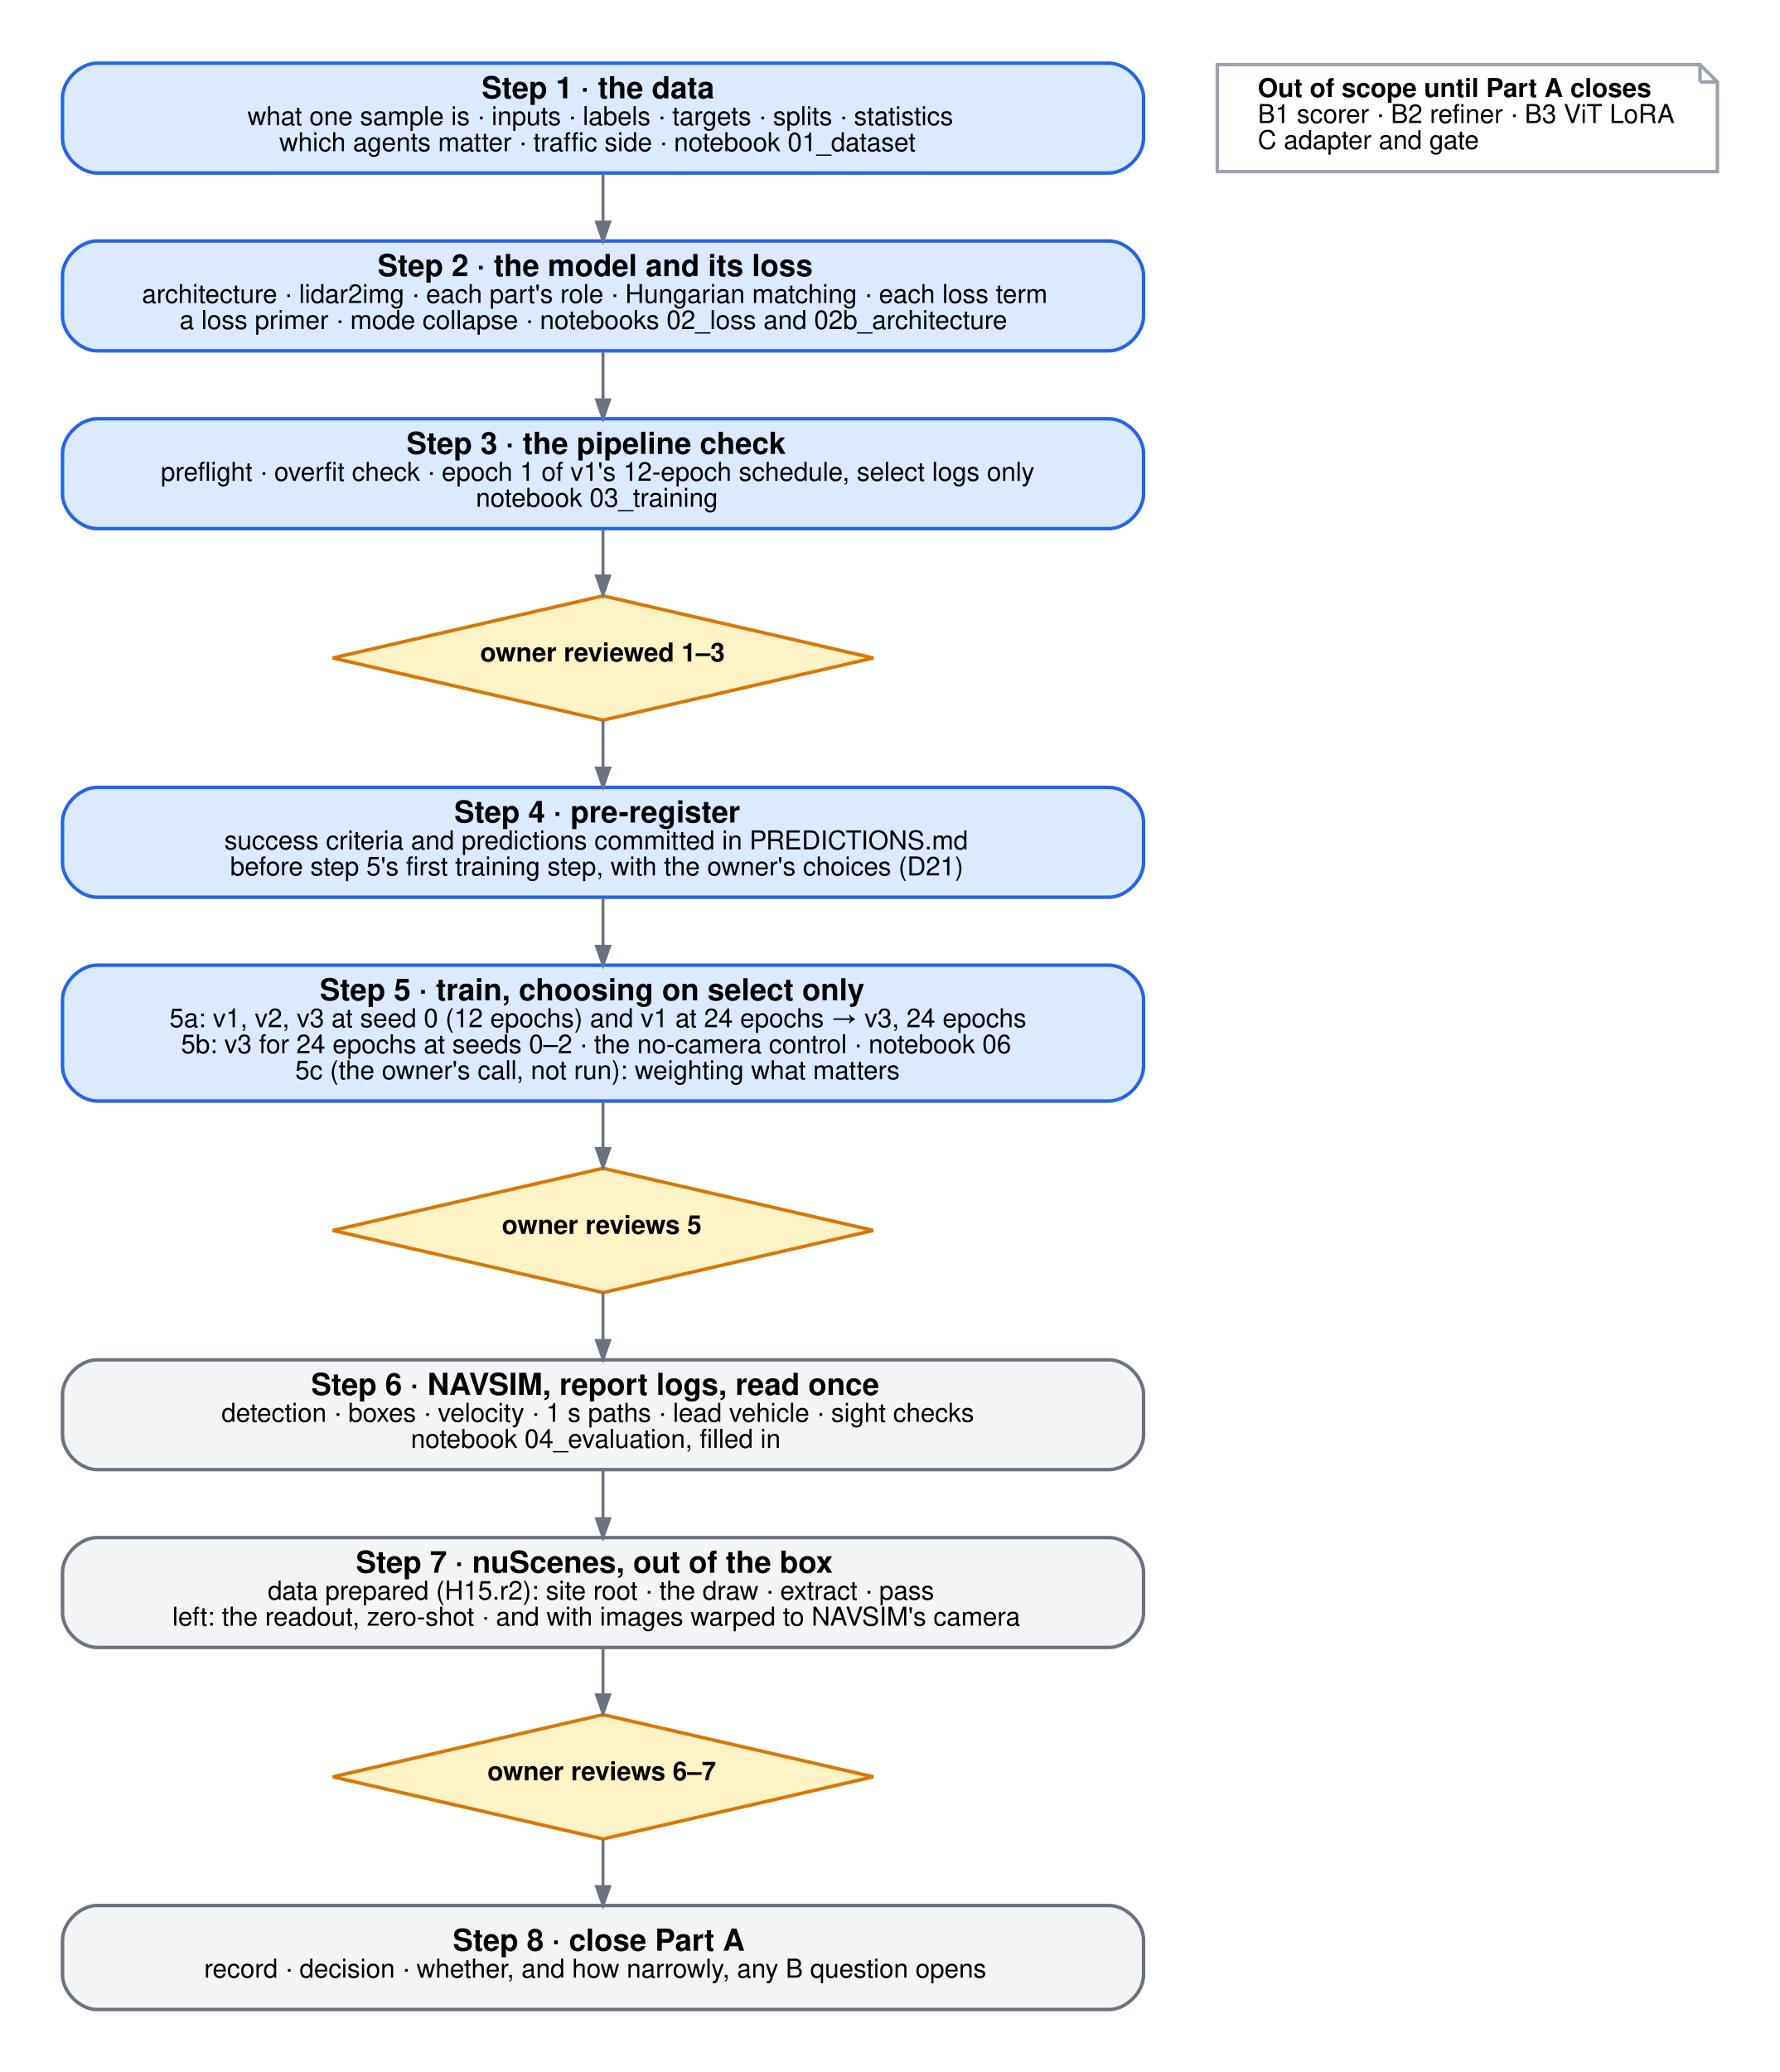
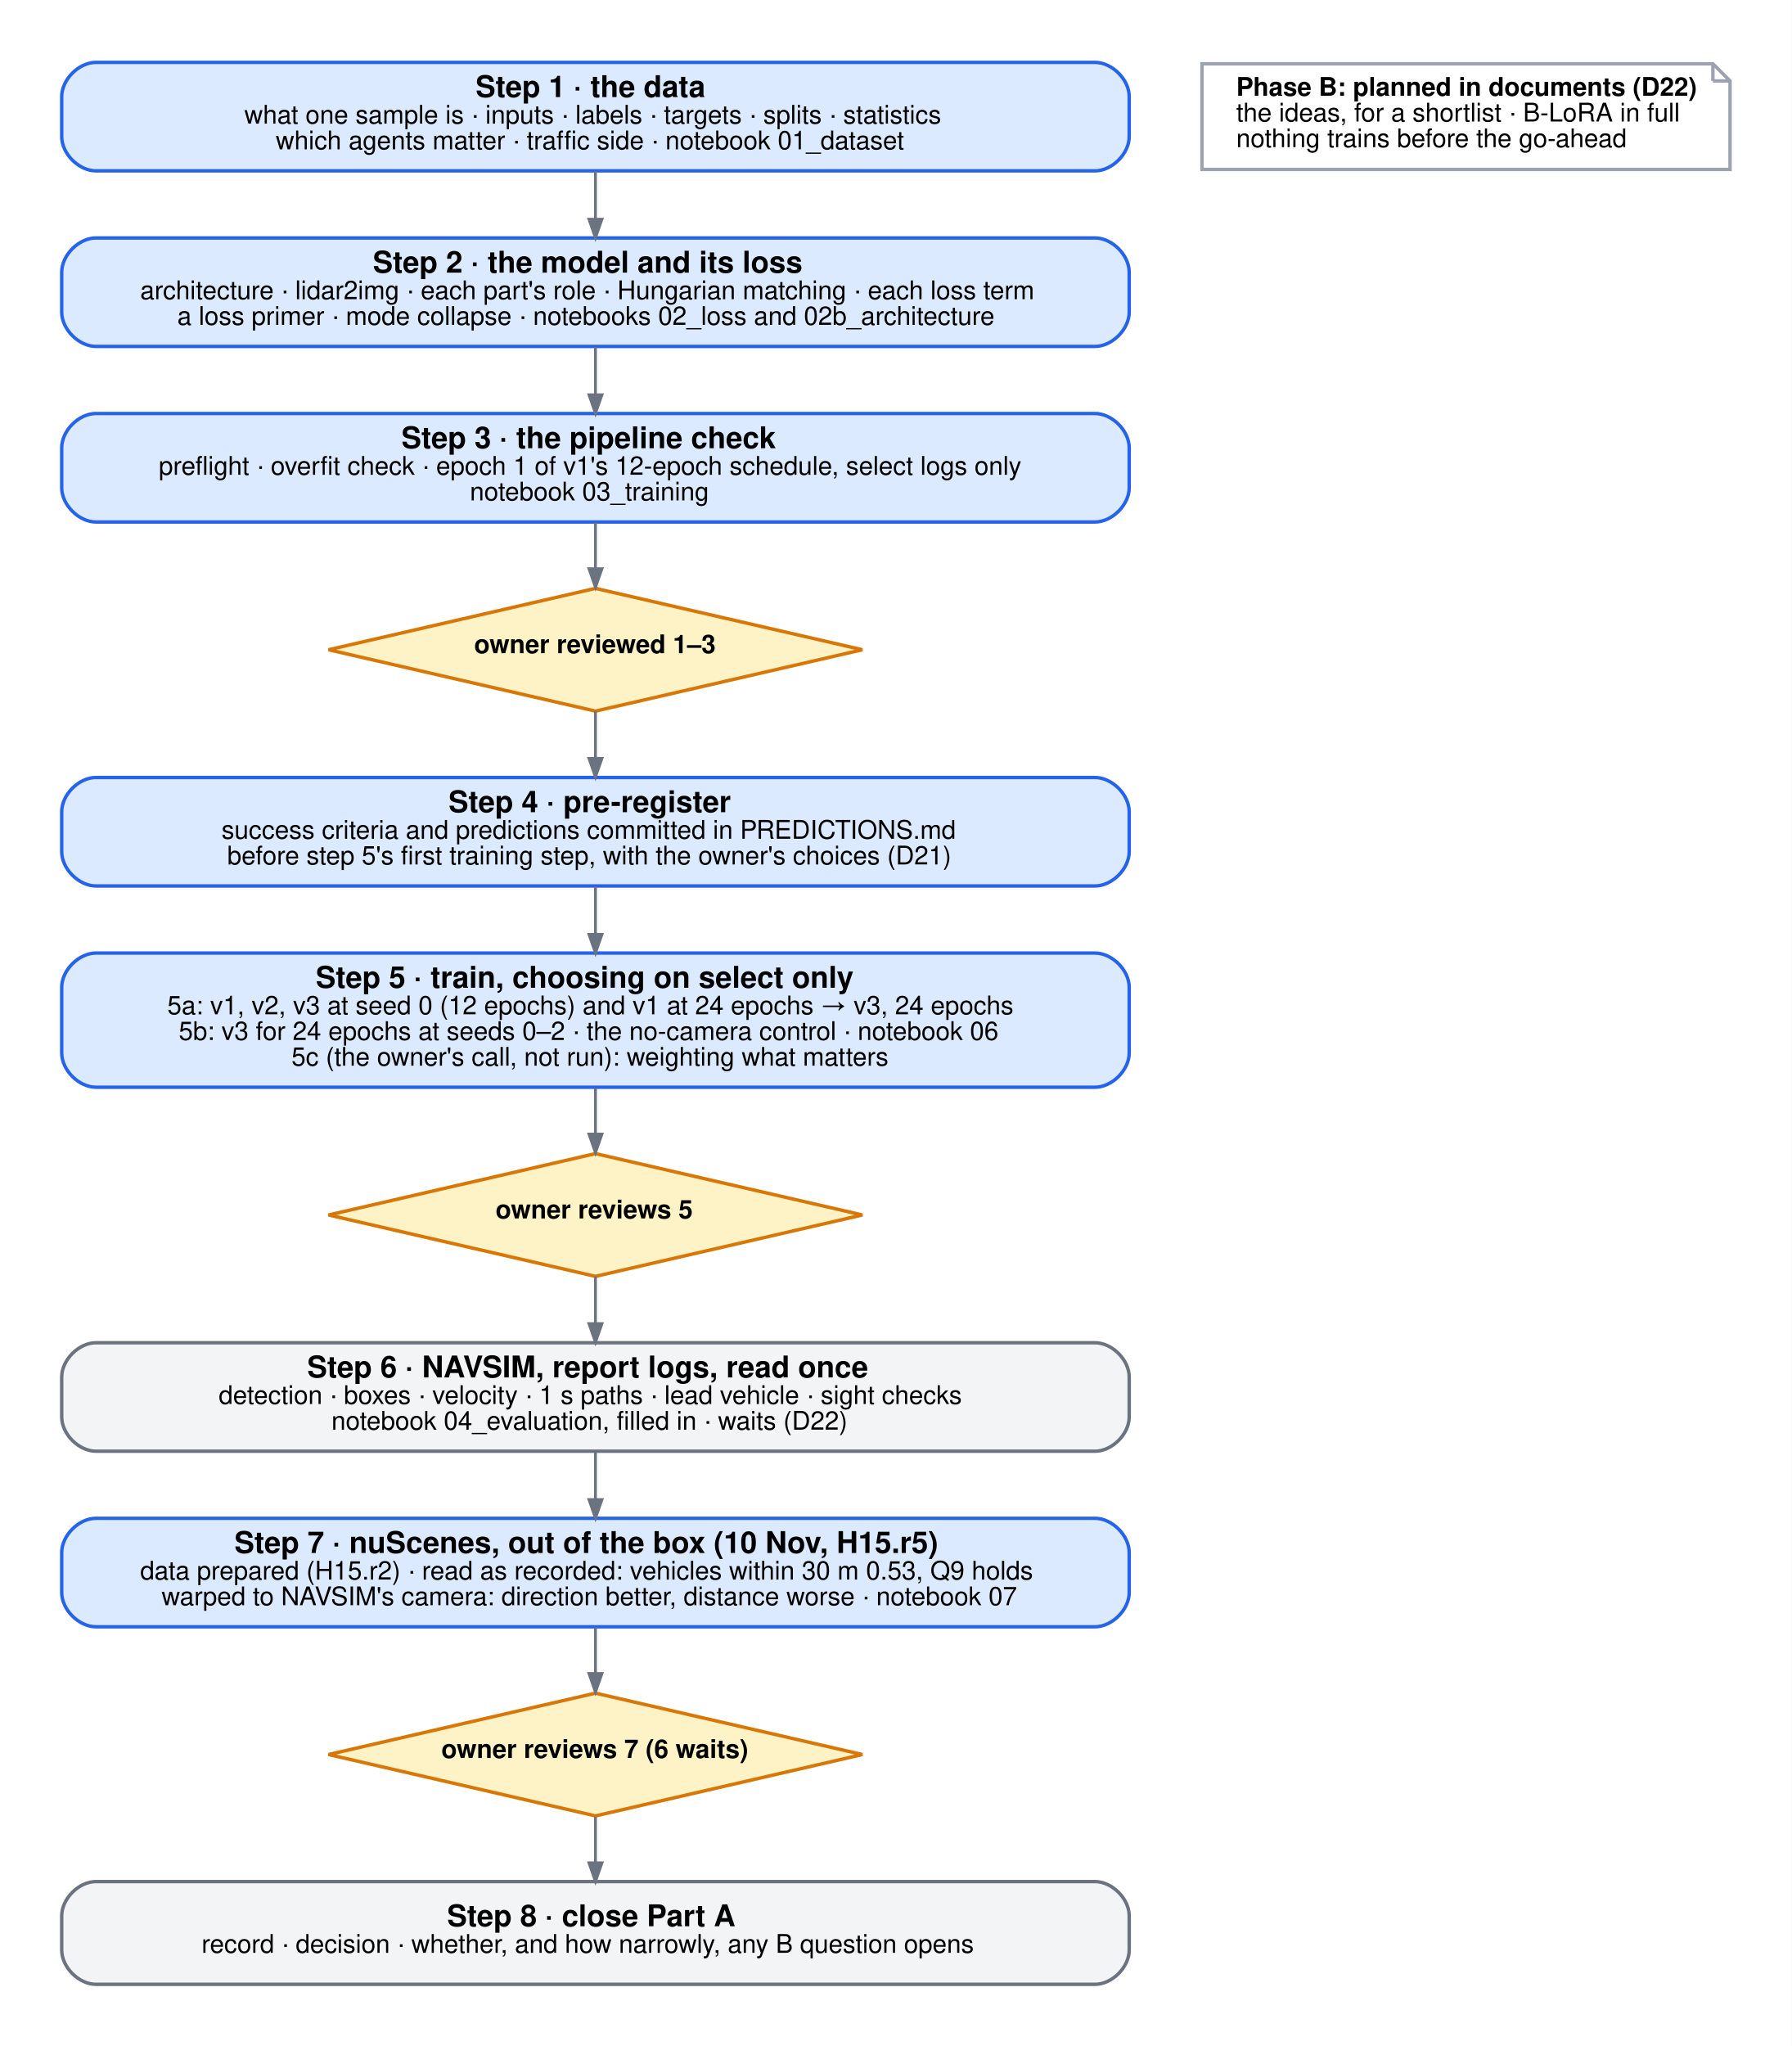
- <svg xmlns="http://www.w3.org/2000/svg" width="616pt" height="717pt" viewBox="0.00 0.00 615.70 716.70">
+ <svg xmlns="http://www.w3.org/2000/svg" width="628pt" height="717pt" viewBox="0.00 0.00 627.70 716.70">
  <g id="graph0" class="graph" transform="scale(1 1) rotate(0) translate(21.6 695.1)">
-     <polygon fill="white" stroke="transparent" points="-21.6,21.6 -21.6,-695.1 594.1,-695.1 594.1,21.6 -21.6,21.6" />
+     <polygon fill="white" stroke="transparent" points="-21.6,21.6 -21.6,-695.1 606.1,-695.1 606.1,21.6 -21.6,21.6" />
    <g id="node1" class="node">
      <path fill="#dbeafe" stroke="#2563eb" stroke-width="1.2" d="M362,-673.25C362,-673.25 12,-673.25 12,-673.25 6,-673.25 0,-667.25 0,-661.25 0,-661.25 0,-647.25 0,-647.25 0,-641.25 6,-635.25 12,-635.25 12,-635.25 362,-635.25 362,-635.25 368,-635.25 374,-641.25 374,-647.25 374,-647.25 374,-661.25 374,-661.25 374,-667.25 368,-673.25 362,-673.25" />
      <text text-anchor="start" x="145" y="-661.1" font-family="Helvetica" font-weight="bold" font-size="10.50">Step 1 · the data</text>
      <text text-anchor="start" x="64" y="-651.8" font-family="Helvetica" font-size="9.00">what one sample is · inputs · labels · targets · splits · statistics</text>
      <text text-anchor="start" x="75" y="-642.8" font-family="Helvetica" font-size="9.00">which agents matter · traffic side · notebook 01_dataset</text>
    </g>
    <g id="node2" class="node">
      <path fill="#dbeafe" stroke="#2563eb" stroke-width="1.2" d="M362,-611.75C362,-611.75 12,-611.75 12,-611.75 6,-611.75 0,-605.75 0,-599.75 0,-599.75 0,-585.75 0,-585.75 0,-579.75 6,-573.75 12,-573.75 12,-573.75 362,-573.75 362,-573.75 368,-573.75 374,-579.75 374,-585.75 374,-585.75 374,-599.75 374,-599.75 374,-605.75 368,-611.75 362,-611.75" />
      <text text-anchor="start" x="109" y="-599.6" font-family="Helvetica" font-weight="bold" font-size="10.50">Step 2 · the model and its loss</text>
      <text text-anchor="start" x="27.5" y="-590.3" font-family="Helvetica" font-size="9.00">architecture · lidar2img · each part's role · Hungarian matching · each loss term</text>
      <text text-anchor="start" x="40.5" y="-581.3" font-family="Helvetica" font-size="9.00">a loss primer · mode collapse · notebooks 02_loss and 02b_architecture</text>
    </g>
    <g id="edge1" class="edge">
      <path fill="none" stroke="#6b7280" d="M187,-635.07C187,-629.88 187,-624.14 187,-618.62" />
      <polygon fill="#6b7280" stroke="#6b7280" points="189.28,-618.31 187,-611.81 184.73,-618.31 189.28,-618.31" />
    </g>
    <g id="node12" class="node">
-       <polygon fill="white" stroke="#9ca3af" stroke-width="1.2" points="566.5,-672.75 399.5,-672.75 399.5,-635.75 572.5,-635.75 572.5,-666.75 566.5,-672.75" />
-       <polyline fill="none" stroke="#9ca3af" stroke-width="1.2" points="566.5,-672.75 566.5,-666.75 " />
-       <polyline fill="none" stroke="#9ca3af" stroke-width="1.2" points="572.5,-666.75 566.5,-666.75 " />
-       <text text-anchor="start" x="413.5" y="-661.55" font-family="Helvetica" font-weight="bold" font-size="9.00">Out of scope until Part A closes</text>
-       <text text-anchor="start" x="413.5" y="-652.55" font-family="Helvetica" font-size="9.00">B1 scorer · B2 refiner · B3 ViT LoRA</text>
-       <text text-anchor="start" x="413.5" y="-643.55" font-family="Helvetica" font-size="9.00">C adapter and gate</text>
+       <polygon fill="white" stroke="#9ca3af" stroke-width="1.2" points="578.5,-672.75 399.5,-672.75 399.5,-635.75 584.5,-635.75 584.5,-666.75 578.5,-672.75" />
+       <polyline fill="none" stroke="#9ca3af" stroke-width="1.2" points="578.5,-672.75 578.5,-666.75 " />
+       <polyline fill="none" stroke="#9ca3af" stroke-width="1.2" points="584.5,-666.75 578.5,-666.75 " />
+       <text text-anchor="start" x="411.5" y="-661.55" font-family="Helvetica" font-weight="bold" font-size="9.00">Phase B: planned in documents (D22)</text>
+       <text text-anchor="start" x="411.5" y="-652.55" font-family="Helvetica" font-size="9.00">the ideas, for a shortlist · B-LoRA in full</text>
+       <text text-anchor="start" x="411.5" y="-643.55" font-family="Helvetica" font-size="9.00">nothing trains before the go-ahead</text>
    </g>
    <g id="node3" class="node">
      <path fill="#dbeafe" stroke="#2563eb" stroke-width="1.2" d="M362,-550.25C362,-550.25 12,-550.25 12,-550.25 6,-550.25 0,-544.25 0,-538.25 0,-538.25 0,-524.25 0,-524.25 0,-518.25 6,-512.25 12,-512.25 12,-512.25 362,-512.25 362,-512.25 368,-512.25 374,-518.25 374,-524.25 374,-524.25 374,-538.25 374,-538.25 374,-544.25 368,-550.25 362,-550.25" />
      <text text-anchor="start" x="119" y="-538.1" font-family="Helvetica" font-weight="bold" font-size="10.50">Step 3 · the pipeline check</text>
      <text text-anchor="start" x="34" y="-528.8" font-family="Helvetica" font-size="9.00">preflight · overfit check · epoch 1 of v1's 12-epoch schedule, select logs only</text>
      <text text-anchor="start" x="143" y="-519.8" font-family="Helvetica" font-size="9.00">notebook 03_training</text>
    </g>
    <g id="edge2" class="edge">
      <path fill="none" stroke="#6b7280" d="M187,-573.57C187,-568.38 187,-562.64 187,-557.12" />
      <polygon fill="#6b7280" stroke="#6b7280" points="189.28,-556.81 187,-550.31 184.73,-556.81 189.28,-556.81" />
    </g>
    <g id="node4" class="node">
      <polygon fill="#fef3c7" stroke="#d97706" stroke-width="1.2" points="187,-489 93.5,-467.5 187,-446 280.5,-467.5 187,-489" />
      <text text-anchor="start" x="144.5" y="-466.3" font-family="Helvetica" font-weight="bold" font-size="9.00">owner reviewed 1–3</text>
    </g>
    <g id="edge3" class="edge">
      <path fill="none" stroke="#6b7280" d="M187,-512.06C187,-507.05 187,-501.51 187,-496.11" />
      <polygon fill="#6b7280" stroke="#6b7280" points="189.28,-495.88 187,-489.38 184.73,-495.88 189.28,-495.88" />
    </g>
    <g id="node5" class="node">
      <path fill="#dbeafe" stroke="#2563eb" stroke-width="1.2" d="M362,-422.75C362,-422.75 12,-422.75 12,-422.75 6,-422.75 0,-416.75 0,-410.75 0,-410.75 0,-396.75 0,-396.75 0,-390.75 6,-384.75 12,-384.75 12,-384.75 362,-384.75 362,-384.75 368,-384.75 374,-390.75 374,-396.75 374,-396.75 374,-410.75 374,-410.75 374,-416.75 368,-422.75 362,-422.75" />
      <text text-anchor="start" x="135.5" y="-410.6" font-family="Helvetica" font-weight="bold" font-size="10.50">Step 4 · pre-register</text>
      <text text-anchor="start" x="56" y="-401.3" font-family="Helvetica" font-size="9.00">success criteria and predictions committed in PREDICTIONS.md</text>
      <text text-anchor="start" x="58" y="-392.3" font-family="Helvetica" font-size="9.00">before step 5's first training step, with the owner's choices (D21)</text>
    </g>
    <g id="edge4" class="edge">
      <path fill="none" stroke="#6b7280" d="M187,-445.94C187,-440.71 187,-435.03 187,-429.61" />
      <polygon fill="#6b7280" stroke="#6b7280" points="189.28,-429.44 187,-422.94 184.73,-429.44 189.28,-429.44" />
    </g>
    <g id="node6" class="node">
      <path fill="#dbeafe" stroke="#2563eb" stroke-width="1.2" d="M362,-361.25C362,-361.25 12,-361.25 12,-361.25 6,-361.25 0,-355.25 0,-349.25 0,-349.25 0,-326.25 0,-326.25 0,-320.25 6,-314.25 12,-314.25 12,-314.25 362,-314.25 362,-314.25 368,-314.25 374,-320.25 374,-326.25 374,-326.25 374,-349.25 374,-349.25 374,-355.25 368,-361.25 362,-361.25" />
      <text text-anchor="start" x="89" y="-349.1" font-family="Helvetica" font-weight="bold" font-size="10.50">Step 5 · train, choosing on select only</text>
      <text text-anchor="start" x="37" y="-339.8" font-family="Helvetica" font-size="9.00">5a: v1, v2, v3 at seed 0 (12 epochs) and v1 at 24 epochs → v3, 24 epochs</text>
      <text text-anchor="start" x="41" y="-330.8" font-family="Helvetica" font-size="9.00">5b: v3 for 24 epochs at seeds 0–2 · the no-camera control · notebook 06</text>
      <text text-anchor="start" x="80.5" y="-321.8" font-family="Helvetica" font-size="9.00">5c (the owner's call, not run): weighting what matters</text>
    </g>
    <g id="edge5" class="edge">
      <path fill="none" stroke="#6b7280" d="M187,-384.58C187,-379.38 187,-373.56 187,-367.88" />
      <polygon fill="#6b7280" stroke="#6b7280" points="189.28,-367.8 187,-361.3 184.73,-367.8 189.28,-367.8" />
    </g>
    <g id="node7" class="node">
      <polygon fill="#fef3c7" stroke="#d97706" stroke-width="1.2" points="187,-291 93.5,-269.5 187,-248 280.5,-269.5 187,-291" />
      <text text-anchor="start" x="152" y="-268.3" font-family="Helvetica" font-weight="bold" font-size="9.00">owner reviews 5</text>
    </g>
    <g id="edge6" class="edge">
      <path fill="none" stroke="#6b7280" d="M187,-313.95C187,-308.79 187,-303.26 187,-297.94" />
      <polygon fill="#6b7280" stroke="#6b7280" points="189.28,-297.84 187,-291.34 184.73,-297.84 189.28,-297.84" />
    </g>
    <g id="node8" class="node">
      <path fill="#f3f4f6" stroke="#6b7280" stroke-width="1.2" d="M362,-224.75C362,-224.75 12,-224.75 12,-224.75 6,-224.75 0,-218.75 0,-212.75 0,-212.75 0,-198.75 0,-198.75 0,-192.75 6,-186.75 12,-186.75 12,-186.75 362,-186.75 362,-186.75 368,-186.75 374,-192.75 374,-198.75 374,-198.75 374,-212.75 374,-212.75 374,-218.75 368,-224.75 362,-224.75" />
      <text text-anchor="start" x="86" y="-212.6" font-family="Helvetica" font-weight="bold" font-size="10.50">Step 6 · NAVSIM, report logs, read once</text>
      <text text-anchor="start" x="55" y="-203.3" font-family="Helvetica" font-size="9.00">detection · boxes · velocity · 1 s paths · lead vehicle · sight checks</text>
-       <text text-anchor="start" x="120.5" y="-194.3" font-family="Helvetica" font-size="9.00">notebook 04_evaluation, filled in</text>
+       <text text-anchor="start" x="94.5" y="-194.3" font-family="Helvetica" font-size="9.00">notebook 04_evaluation, filled in · waits (D22)</text>
    </g>
    <g id="edge7" class="edge">
      <path fill="none" stroke="#6b7280" d="M187,-247.94C187,-242.71 187,-237.03 187,-231.61" />
      <polygon fill="#6b7280" stroke="#6b7280" points="189.28,-231.44 187,-224.94 184.73,-231.44 189.28,-231.44" />
    </g>
    <g id="node9" class="node">
-       <path fill="#f3f4f6" stroke="#6b7280" stroke-width="1.2" d="M362,-163.25C362,-163.25 12,-163.25 12,-163.25 6,-163.25 0,-157.25 0,-151.25 0,-151.25 0,-137.25 0,-137.25 0,-131.25 6,-125.25 12,-125.25 12,-125.25 362,-125.25 362,-125.25 368,-125.25 374,-131.25 374,-137.25 374,-137.25 374,-151.25 374,-151.25 374,-157.25 368,-163.25 362,-163.25" />
-       <text text-anchor="start" x="101.5" y="-151.1" font-family="Helvetica" font-weight="bold" font-size="10.50">Step 7 · nuScenes, out of the box</text>
-       <text text-anchor="start" x="71" y="-141.8" font-family="Helvetica" font-size="9.00">data prepared (H15.r2): site root · the draw · extract · pass</text>
-       <text text-anchor="start" x="38" y="-132.8" font-family="Helvetica" font-size="9.00">left: the readout, zero-shot · and with images warped to NAVSIM's camera</text>
+       <path fill="#dbeafe" stroke="#2563eb" stroke-width="1.2" d="M362,-163.25C362,-163.25 12,-163.25 12,-163.25 6,-163.25 0,-157.25 0,-151.25 0,-151.25 0,-137.25 0,-137.25 0,-131.25 6,-125.25 12,-125.25 12,-125.25 362,-125.25 362,-125.25 368,-125.25 374,-131.25 374,-137.25 374,-137.25 374,-151.25 374,-151.25 374,-157.25 368,-163.25 362,-163.25" />
+       <text text-anchor="start" x="60.5" y="-151.1" font-family="Helvetica" font-weight="bold" font-size="10.50">Step 7 · nuScenes, out of the box (10 Nov, H15.r5)</text>
+       <text text-anchor="start" x="27.5" y="-141.8" font-family="Helvetica" font-size="9.00">data prepared (H15.r2) · read as recorded: vehicles within 30 m 0.53, Q9 holds</text>
+       <text text-anchor="start" x="35" y="-132.8" font-family="Helvetica" font-size="9.00">warped to NAVSIM's camera: direction better, distance worse · notebook 07</text>
    </g>
    <g id="edge8" class="edge">
      <path fill="none" stroke="#6b7280" d="M187,-186.57C187,-181.38 187,-175.64 187,-170.12" />
      <polygon fill="#6b7280" stroke="#6b7280" points="189.28,-169.81 187,-163.31 184.73,-169.81 189.28,-169.81" />
    </g>
    <g id="node10" class="node">
      <polygon fill="#fef3c7" stroke="#d97706" stroke-width="1.2" points="187,-102 93.5,-80.5 187,-59 280.5,-80.5 187,-102" />
-       <text text-anchor="start" x="147" y="-79.3" font-family="Helvetica" font-weight="bold" font-size="9.00">owner reviews 6–7</text>
+       <text text-anchor="start" x="133" y="-79.3" font-family="Helvetica" font-weight="bold" font-size="9.00">owner reviews 7 (6 waits)</text>
    </g>
    <g id="edge9" class="edge">
      <path fill="none" stroke="#6b7280" d="M187,-125.06C187,-120.05 187,-114.51 187,-109.11" />
      <polygon fill="#6b7280" stroke="#6b7280" points="189.28,-108.88 187,-102.38 184.73,-108.88 189.28,-108.88" />
    </g>
    <g id="node11" class="node">
      <path fill="#f3f4f6" stroke="#6b7280" stroke-width="1.2" d="M362,-36C362,-36 12,-36 12,-36 6,-36 0,-30 0,-24 0,-24 0,-12 0,-12 0,-6 6,0 12,0 12,0 362,0 362,0 368,0 374,-6 374,-12 374,-12 374,-24 374,-24 374,-30 368,-36 362,-36" />
      <text text-anchor="start" x="135" y="-20.35" font-family="Helvetica" font-weight="bold" font-size="10.50">Step 8 · close Part A</text>
      <text text-anchor="start" x="49" y="-11.05" font-family="Helvetica" font-size="9.00">record · decision · whether, and how narrowly, any B question opens</text>
    </g>
    <g id="edge10" class="edge">
      <path fill="none" stroke="#6b7280" d="M187,-58.68C187,-53.49 187,-47.89 187,-42.57" />
      <polygon fill="#6b7280" stroke="#6b7280" points="189.28,-42.55 187,-36.05 184.73,-42.55 189.28,-42.55" />
    </g>
  </g>
</svg>
